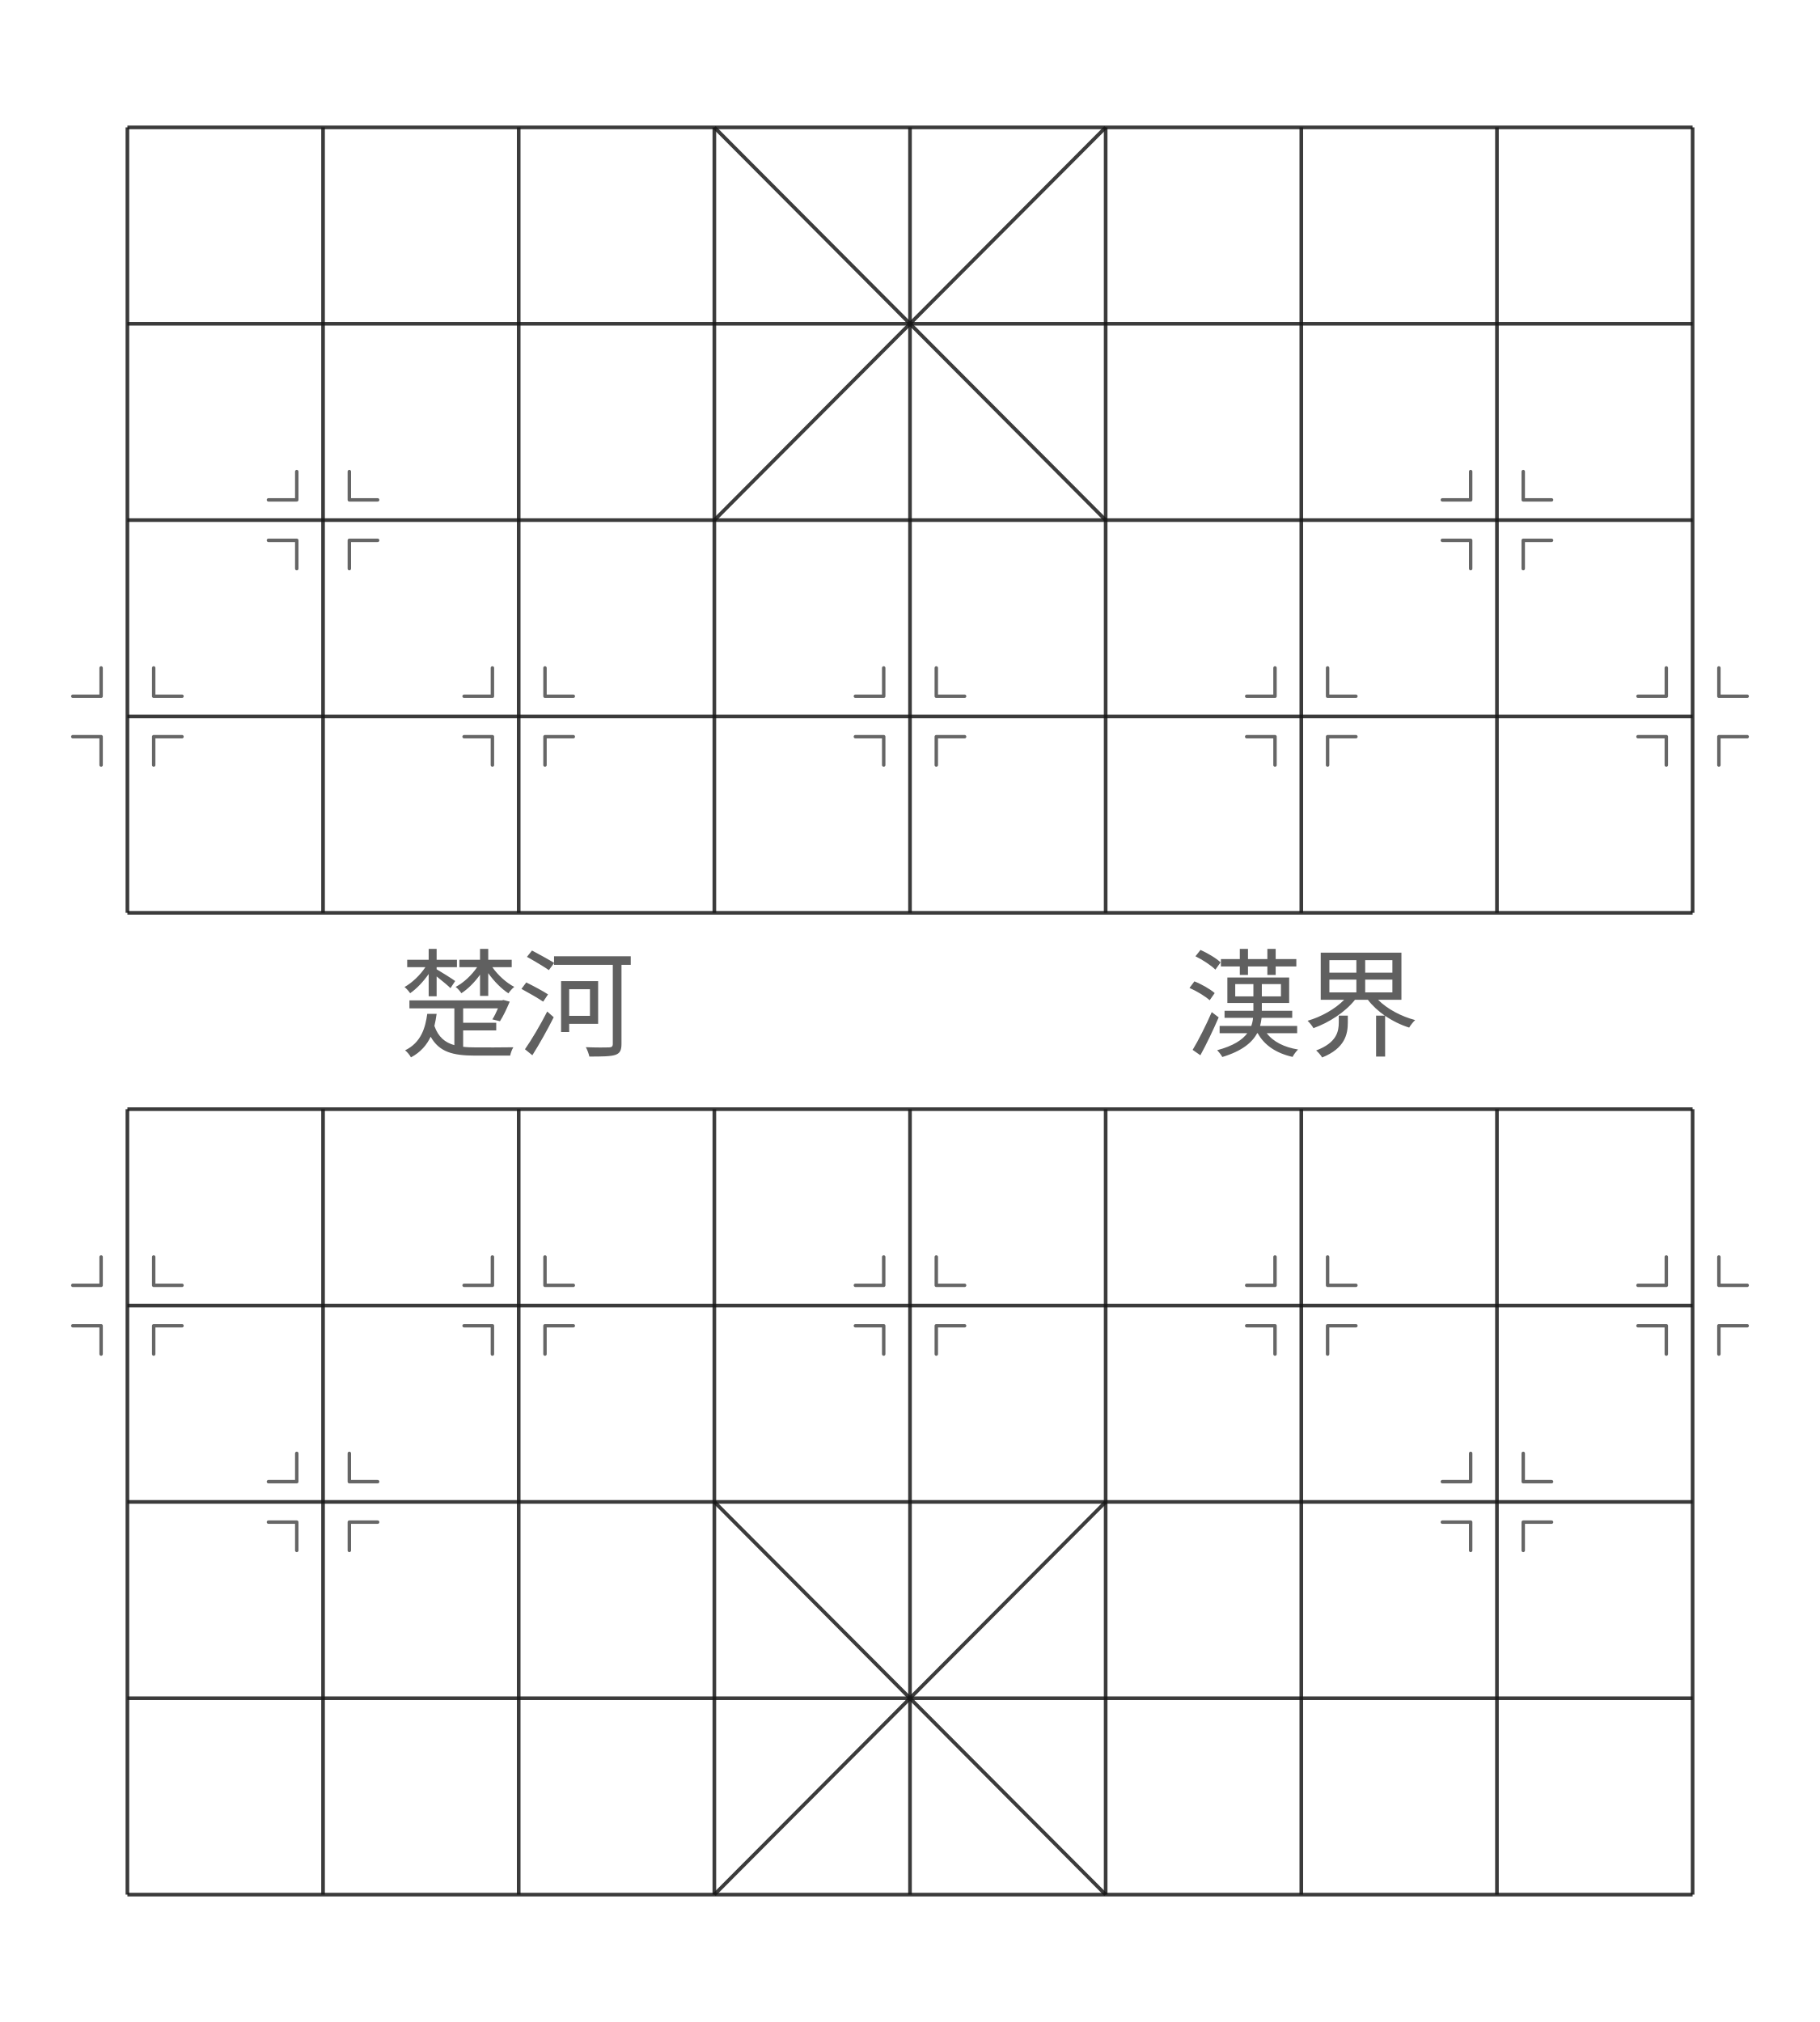
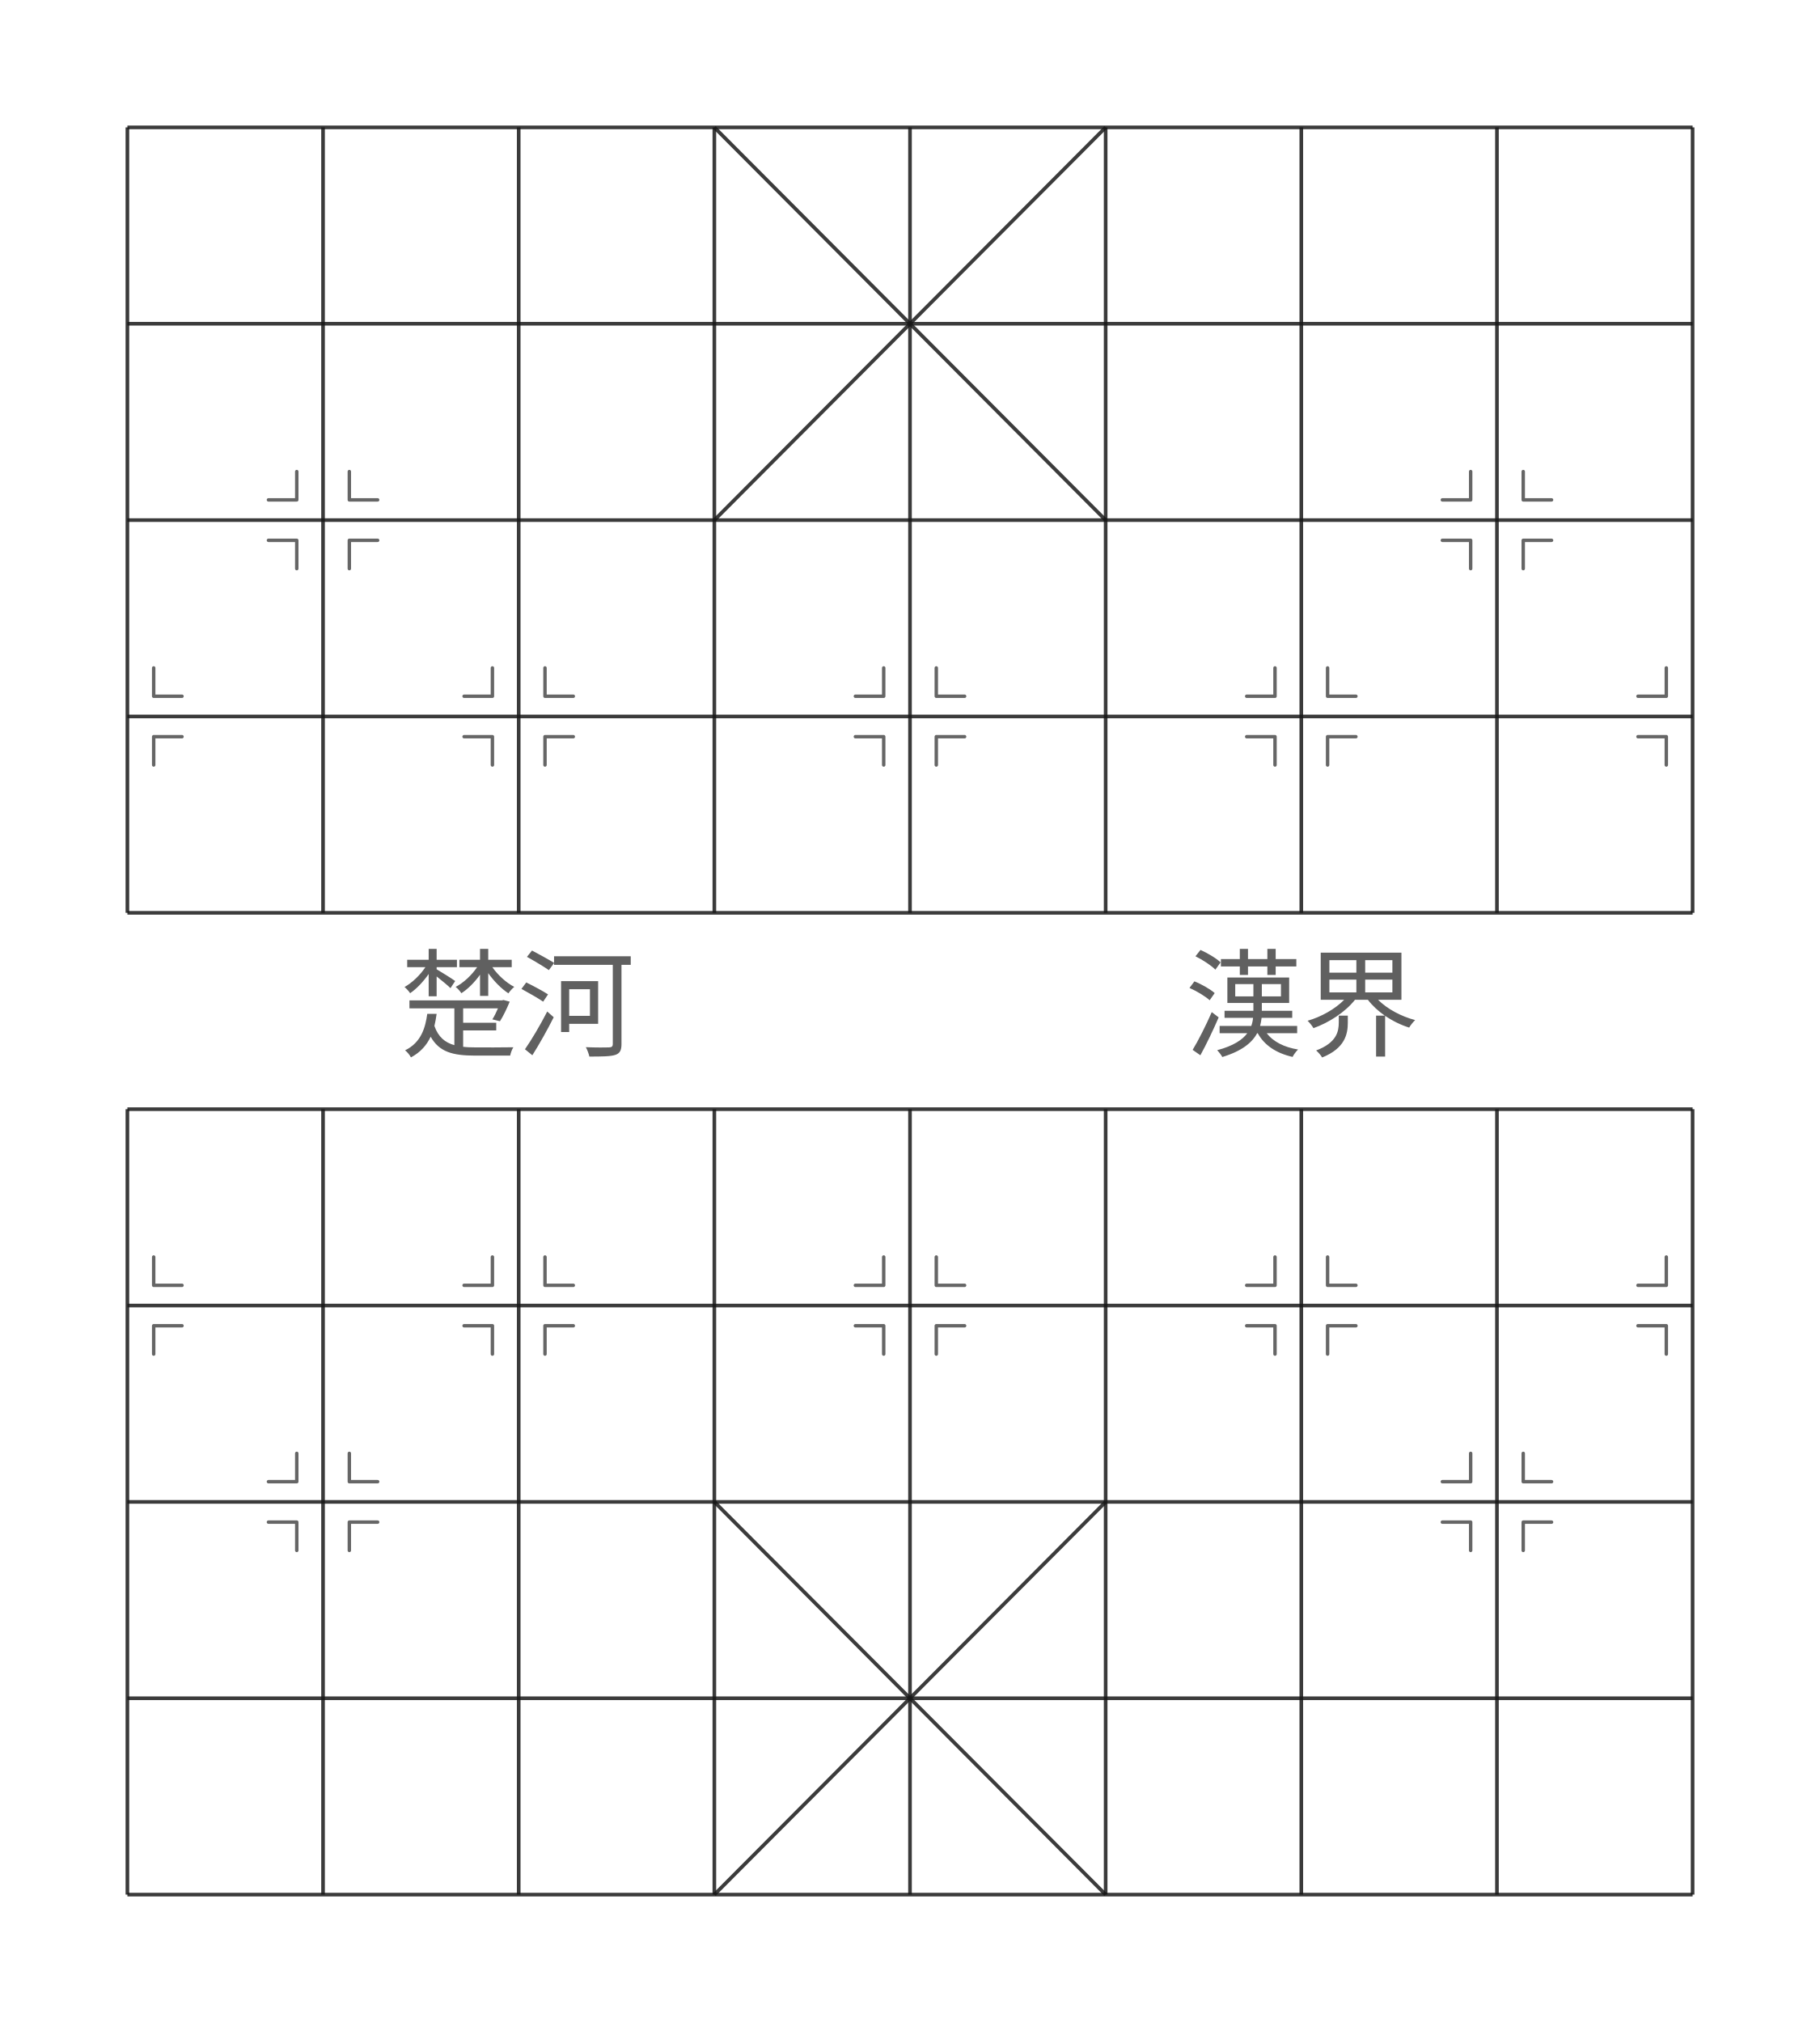
<svg xmlns="http://www.w3.org/2000/svg" viewBox="0 0 900 1000" fill="none">
  <defs>
    <g id="pointMark" fill="none" stroke-linecap="round" stroke-linejoin="round">
      <path d="M-27 -10H-13V-24 M27 -10H13V-24 M-27 10H-13V24 M27 10H13V24" />
+     </g>
+     <g id="pointMarkLeftEdge" fill="none" stroke-linecap="round" stroke-linejoin="round">
+       <path d="M27 -10H13V-24 M27 10H13V24" />
+     </g>
+     <g id="pointMarkRightEdge" fill="none" stroke-linecap="round" stroke-linejoin="round">
+       <path d="M-27 -10H-13V-24 M-27 10H-13V24" />
    </g>
  </defs>
  <rect width="900" height="1000" fill="transparent" />
  <g stroke="#171717" stroke-opacity="0.84" stroke-width="1.8" stroke-linecap="butt">
    <path d="M63 63V451.444M63 548.556V937M159.75 63V451.444M159.75 548.556V937M256.5 63V451.444M256.5 548.556V937M353.25 63V451.444M353.25 548.556V937M450 63V451.444M450 548.556V937M546.75 63V451.444M546.75 548.556V937M643.5 63V451.444M643.5 548.556V937M740.25 63V451.444M740.25 548.556V937M837 63V451.444M837 548.556V937" />
    <path d="M63 63H837M63 160.111H837M63 257.222H837M63 354.333H837M63 451.444H837M63 548.556H837M63 645.667H837M63 742.778H837M63 839.889H837M63 937H837" />
    <path d="M353.25 63L546.75 257.222M546.75 63L353.25 257.222M353.25 742.778L546.75 937M546.75 742.778L353.25 937" />
  </g>
  <g stroke="#171717" stroke-opacity="0.66" stroke-width="1.7">
    <use href="#pointMark" transform="translate(159.75 257.222)" />
    <use href="#pointMark" transform="translate(740.25 257.222)" />
    <use href="#pointMark" transform="translate(159.75 742.778)" />
    <use href="#pointMark" transform="translate(740.25 742.778)" />
-     <use href="#pointMark" transform="translate(63 354.333)" />
+     <use href="#pointMarkLeftEdge" transform="translate(63 354.333)" />
    <use href="#pointMark" transform="translate(256.5 354.333)" />
    <use href="#pointMark" transform="translate(450 354.333)" />
    <use href="#pointMark" transform="translate(643.5 354.333)" />
-     <use href="#pointMark" transform="translate(837 354.333)" />
-     <use href="#pointMark" transform="translate(63 645.667)" />
+     <use href="#pointMarkRightEdge" transform="translate(837 354.333)" />
+     <use href="#pointMarkLeftEdge" transform="translate(63 645.667)" />
    <use href="#pointMark" transform="translate(256.5 645.667)" />
    <use href="#pointMark" transform="translate(450 645.667)" />
    <use href="#pointMark" transform="translate(643.5 645.667)" />
-     <use href="#pointMark" transform="translate(837 645.667)" />
+     <use href="#pointMarkRightEdge" transform="translate(837 645.667)" />
  </g>
  <g fill="#171717" fill-opacity="0.68" font-family="KaiTi, STKaiti, SimSun, serif" font-size="58" text-anchor="middle">
    <text x="256" y="518">楚河</text>
    <text x="644" y="518">漢界</text>
  </g>
</svg>
